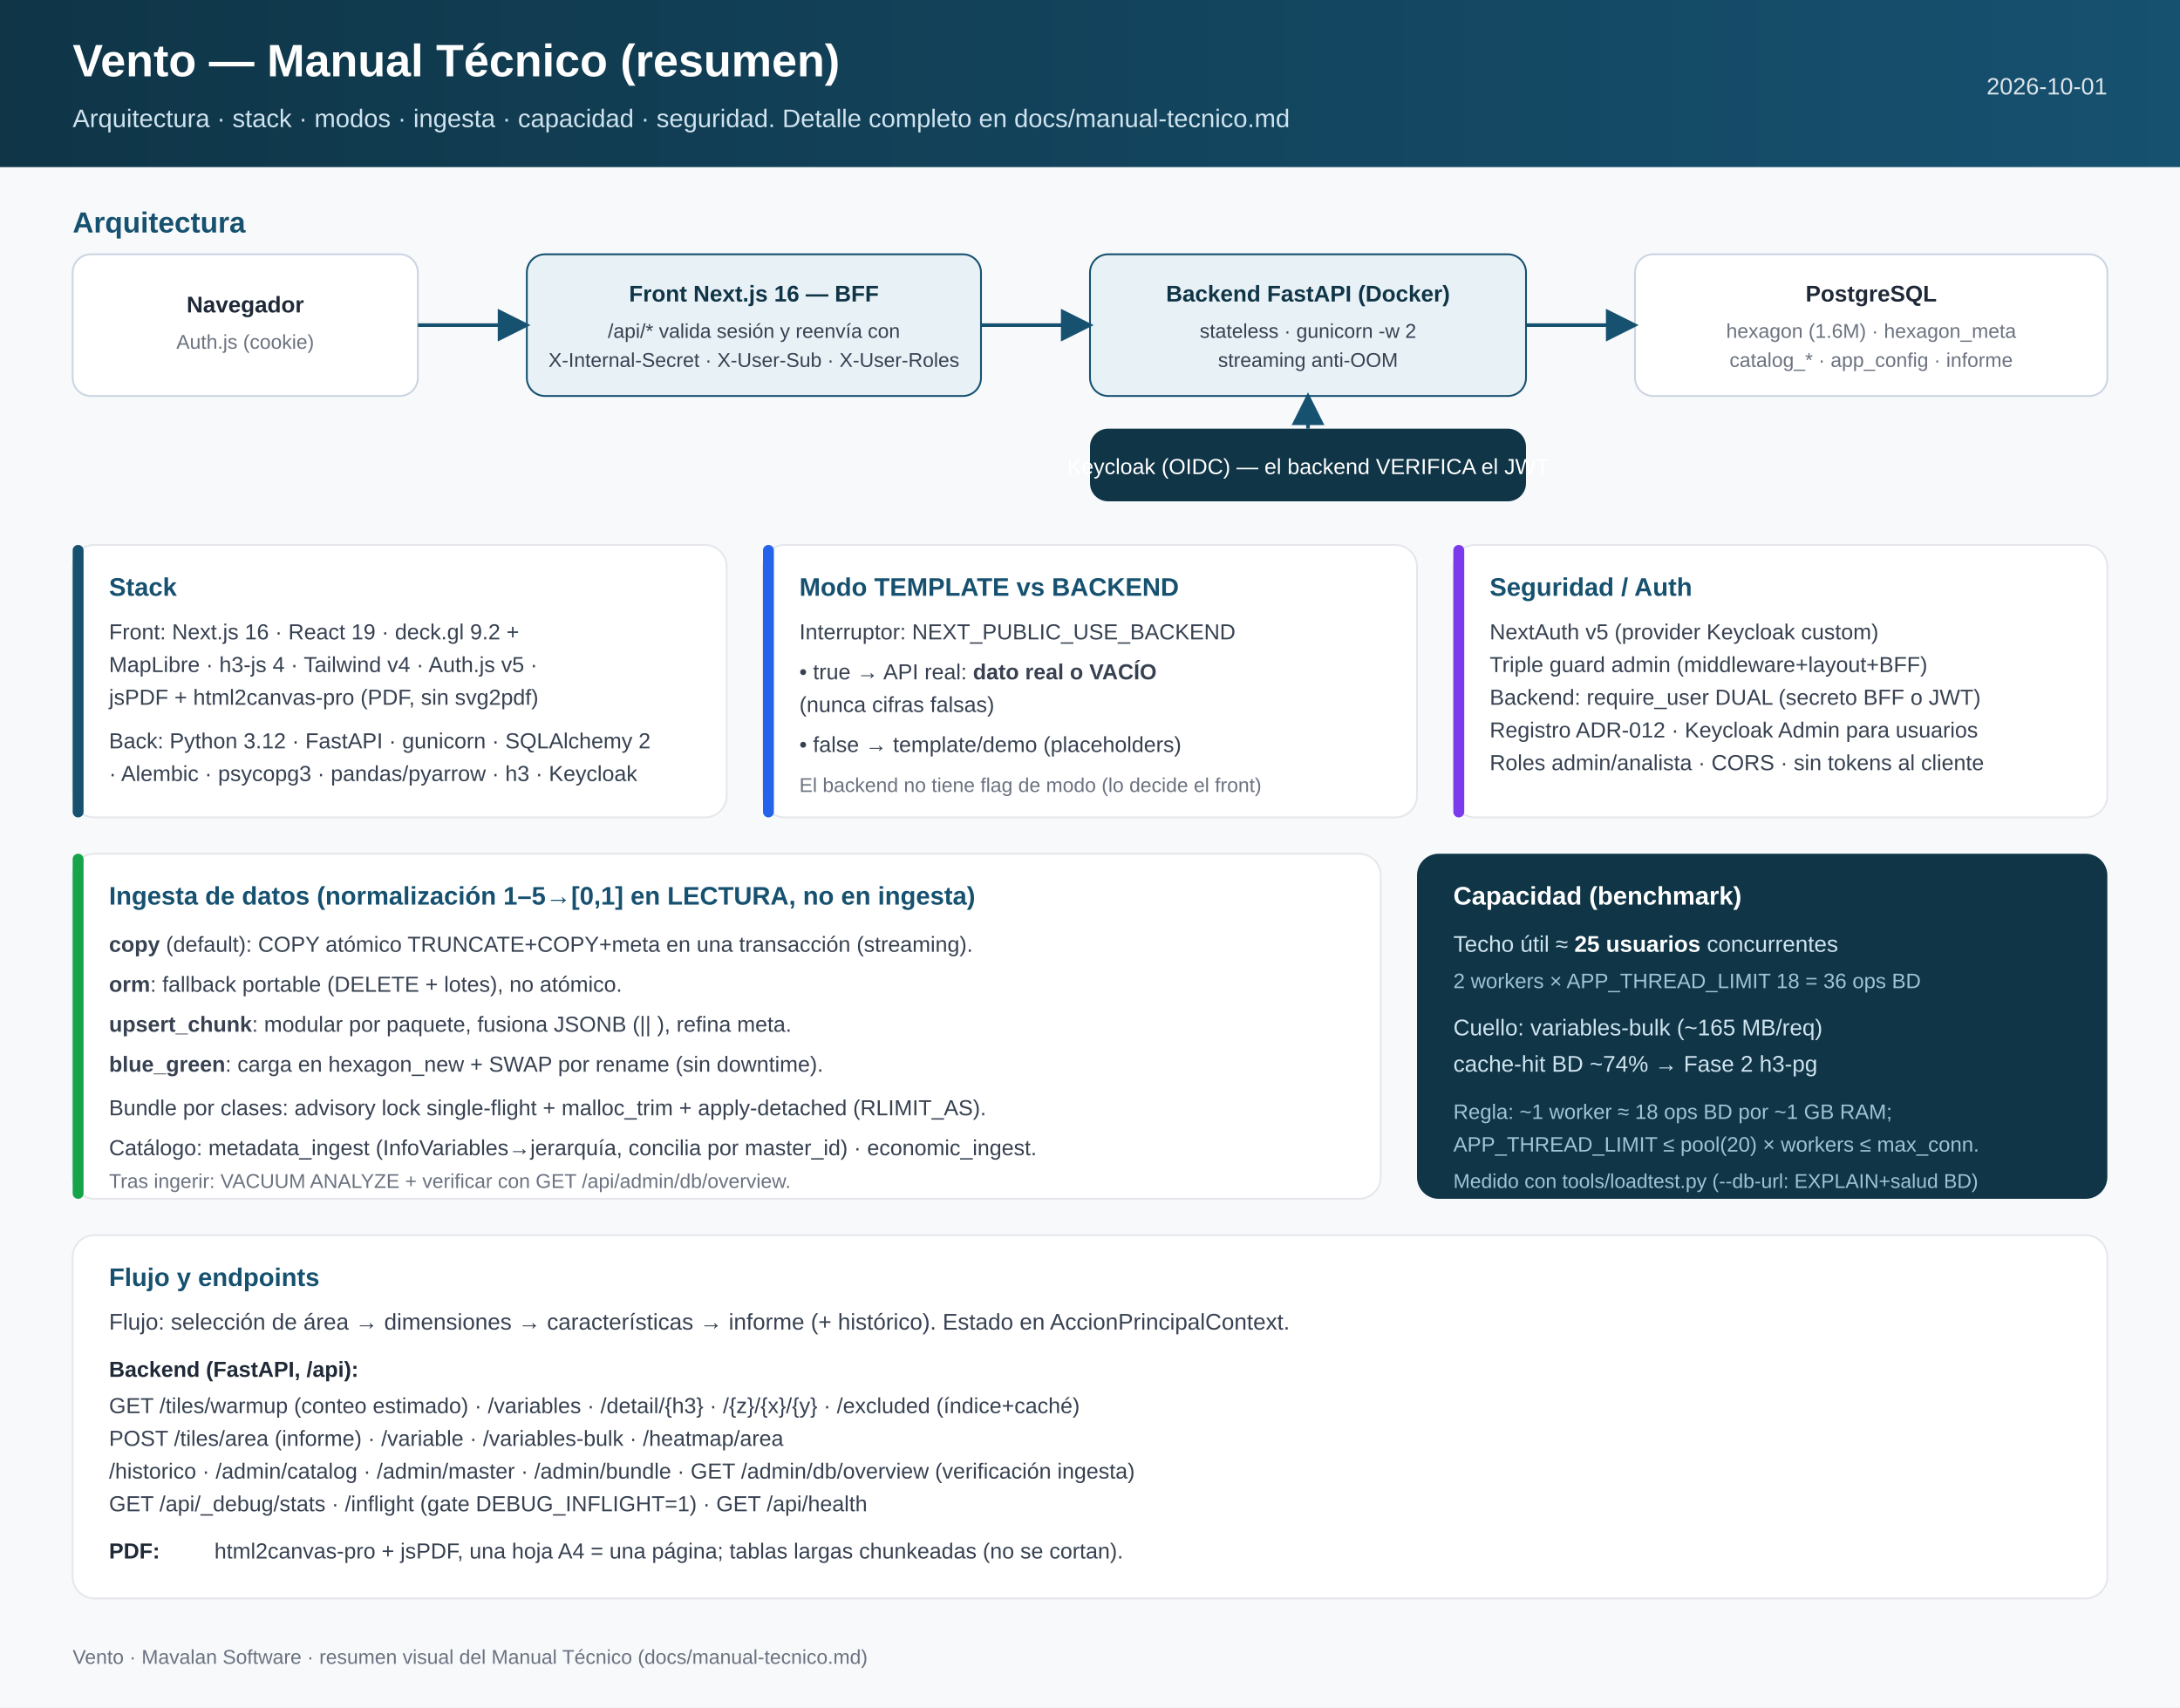
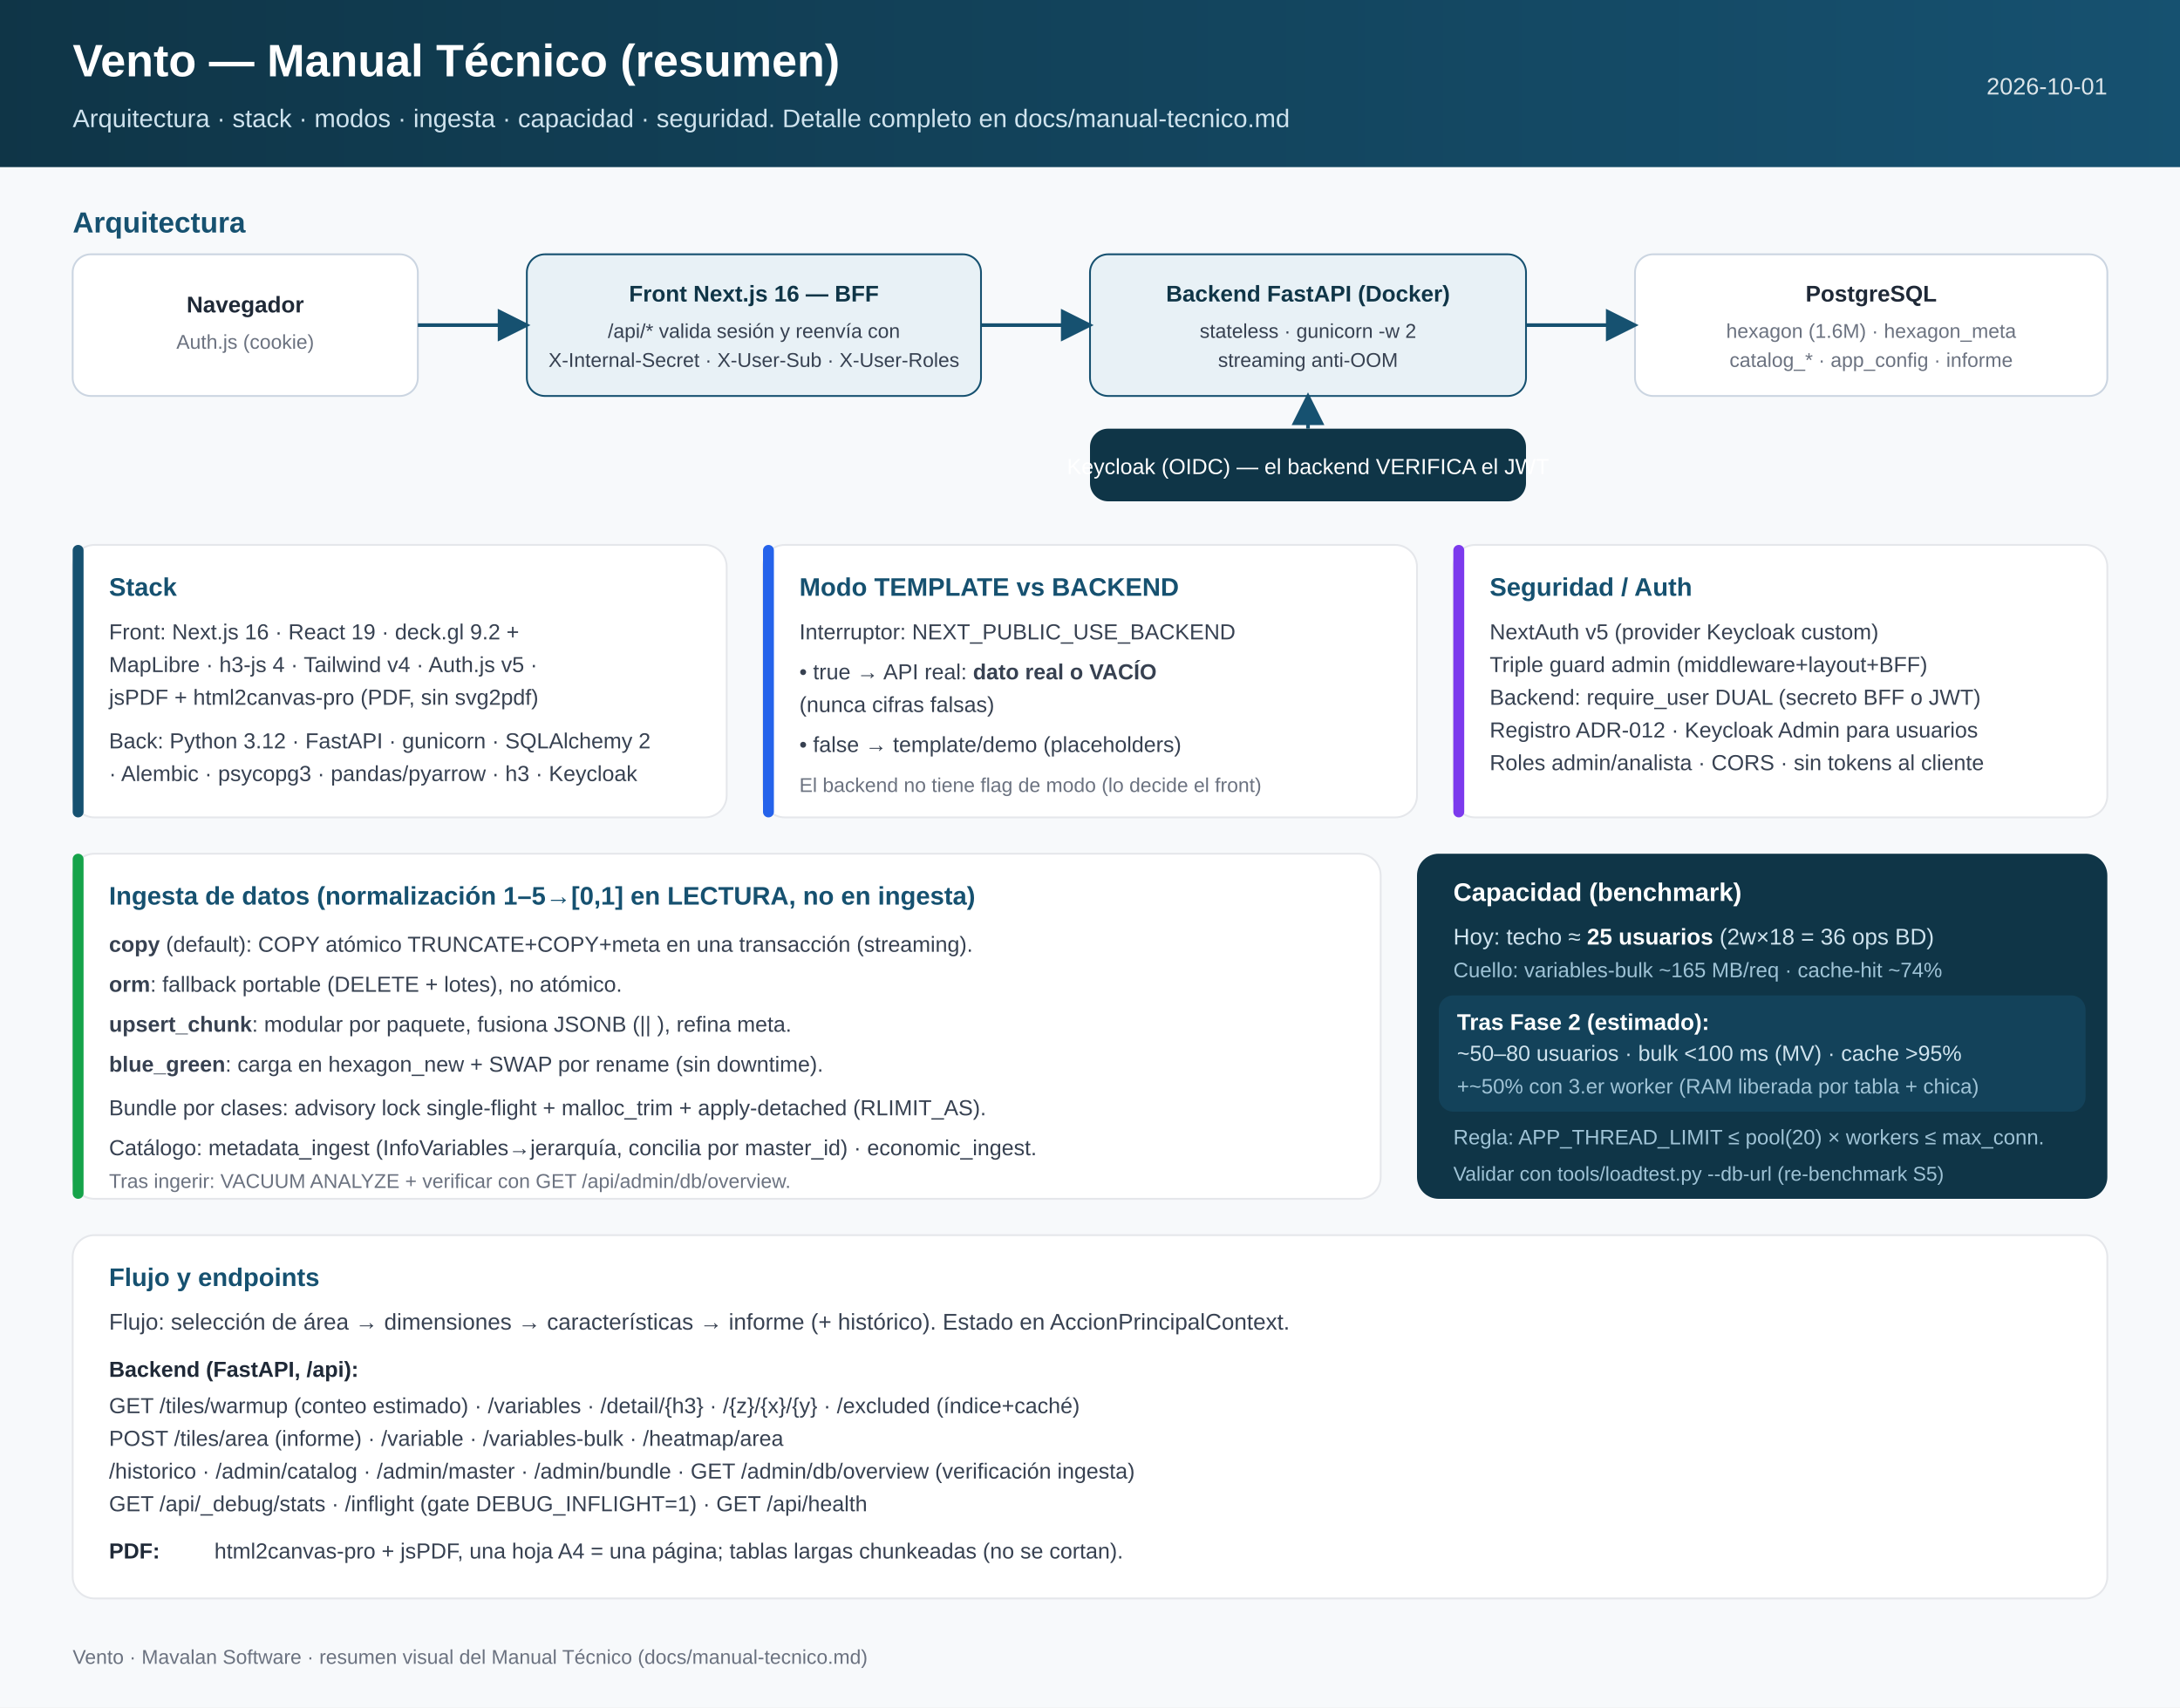
<svg xmlns="http://www.w3.org/2000/svg" width="1200" height="940" viewBox="0 0 1200 940" font-family="Segoe UI, Arial, sans-serif">
  <defs>
    <linearGradient id="hdr" x1="0" y1="0" x2="1" y2="0">
      <stop offset="0" stop-color="#0f3547" />
      <stop offset="1" stop-color="#165170" />
    </linearGradient>
    <marker id="ar" markerWidth="9" markerHeight="9" refX="7" refY="4.5" orient="auto">
      <path d="M0,0 L9,4.5 L0,9 z" fill="#165170" />
    </marker>
  </defs>
  <rect width="1200" height="940" fill="#f7f9fb" />
  <rect width="1200" height="92" fill="url(#hdr)" />
  <text x="40" y="42" fill="#fff" font-size="25" font-weight="800">Vento — Manual Técnico (resumen)</text>
  <text x="40" y="70" fill="#cfe3ee" font-size="14">Arquitectura · stack · modos · ingesta · capacidad · seguridad. Detalle completo en docs/manual-tecnico.md</text>
  <text x="1160" y="52" fill="#fff" font-size="13" text-anchor="end" opacity="0.85">2026-10-01</text>
  <text x="40" y="128" fill="#165170" font-size="16" font-weight="800">Arquitectura</text>
  <g font-size="12.5">
    <rect x="40" y="140" width="190" height="78" rx="10" fill="#fff" stroke="#cbd5e1" />
    <text x="135" y="172" text-anchor="middle" fill="#1f2937" font-weight="700">Navegador</text>
    <text x="135" y="192" text-anchor="middle" fill="#6b7280" font-size="11">Auth.js (cookie)</text>
    <rect x="290" y="140" width="250" height="78" rx="10" fill="#e8f1f6" stroke="#165170" />
    <text x="415" y="166" text-anchor="middle" fill="#0f3547" font-weight="700">Front Next.js 16 — BFF</text>
    <text x="415" y="186" text-anchor="middle" fill="#374151" font-size="11">/api/* valida sesión y reenvía con</text>
    <text x="415" y="202" text-anchor="middle" fill="#374151" font-size="11">X-Internal-Secret · X-User-Sub · X-User-Roles</text>
    <rect x="600" y="140" width="240" height="78" rx="10" fill="#e8f1f6" stroke="#165170" />
    <text x="720" y="166" text-anchor="middle" fill="#0f3547" font-weight="700">Backend FastAPI (Docker)</text>
    <text x="720" y="186" text-anchor="middle" fill="#374151" font-size="11">stateless · gunicorn -w 2</text>
    <text x="720" y="202" text-anchor="middle" fill="#374151" font-size="11">streaming anti-OOM</text>
    <rect x="900" y="140" width="260" height="78" rx="10" fill="#fff" stroke="#cbd5e1" />
    <text x="1030" y="166" text-anchor="middle" fill="#1f2937" font-weight="700">PostgreSQL</text>
    <text x="1030" y="186" text-anchor="middle" fill="#6b7280" font-size="11">hexagon (1.6M) · hexagon_meta</text>
    <text x="1030" y="202" text-anchor="middle" fill="#6b7280" font-size="11">catalog_* · app_config · informe</text>
    <line x1="230" y1="179" x2="288" y2="179" stroke="#165170" stroke-width="2" marker-end="url(#ar)" />
    <line x1="540" y1="179" x2="598" y2="179" stroke="#165170" stroke-width="2" marker-end="url(#ar)" />
    <line x1="840" y1="179" x2="898" y2="179" stroke="#165170" stroke-width="2" marker-end="url(#ar)" />
    <rect x="600" y="236" width="240" height="40" rx="10" fill="#0f3547" />
    <text x="720" y="261" text-anchor="middle" fill="#fff" font-size="12">Keycloak (OIDC) — el backend VERIFICA el JWT</text>
    <line x1="720" y1="236" x2="720" y2="220" stroke="#165170" stroke-width="2" marker-end="url(#ar)" />
  </g>
  <g transform="translate(40,300)">
    <rect width="360" height="150" rx="12" fill="#fff" stroke="#e5e7eb" />
    <rect width="6" height="150" fill="#165170" rx="3" />
    <text x="20" y="28" fill="#165170" font-size="14" font-weight="700">Stack</text>
    <text x="20" y="52" fill="#374151" font-size="12">Front: Next.js 16 · React 19 · deck.gl 9.2 +</text>
    <text x="20" y="70" fill="#374151" font-size="12">MapLibre · h3-js 4 · Tailwind v4 · Auth.js v5 ·</text>
    <text x="20" y="88" fill="#374151" font-size="12">jsPDF + html2canvas-pro (PDF, sin svg2pdf)</text>
    <text x="20" y="112" fill="#374151" font-size="12">Back: Python 3.12 · FastAPI · gunicorn · SQLAlchemy 2</text>
    <text x="20" y="130" fill="#374151" font-size="12">· Alembic · psycopg3 · pandas/pyarrow · h3 · Keycloak</text>
  </g>
  <g transform="translate(420,300)">
    <rect width="360" height="150" rx="12" fill="#fff" stroke="#e5e7eb" />
    <rect width="6" height="150" fill="#2563eb" rx="3" />
    <text x="20" y="28" fill="#165170" font-size="14" font-weight="700">Modo TEMPLATE vs BACKEND</text>
    <text x="20" y="52" fill="#374151" font-size="12">Interruptor: NEXT_PUBLIC_USE_BACKEND</text>
    <text x="20" y="74" fill="#374151" font-size="12">• true → API real: <tspan font-weight="700">dato real o VACÍO</tspan>
    </text>
    <text x="20" y="92" fill="#374151" font-size="12">  (nunca cifras falsas)</text>
    <text x="20" y="114" fill="#374151" font-size="12">• false → template/demo (placeholders)</text>
    <text x="20" y="136" fill="#6b7280" font-size="11">El backend no tiene flag de modo (lo decide el front)</text>
  </g>
  <g transform="translate(800,300)">
    <rect width="360" height="150" rx="12" fill="#fff" stroke="#e5e7eb" />
    <rect width="6" height="150" fill="#7c3aed" rx="3" />
    <text x="20" y="28" fill="#165170" font-size="14" font-weight="700">Seguridad / Auth</text>
    <text x="20" y="52" fill="#374151" font-size="12">NextAuth v5 (provider Keycloak custom)</text>
    <text x="20" y="70" fill="#374151" font-size="12">Triple guard admin (middleware+layout+BFF)</text>
    <text x="20" y="88" fill="#374151" font-size="12">Backend: require_user DUAL (secreto BFF o JWT)</text>
    <text x="20" y="106" fill="#374151" font-size="12">Registro ADR-012 · Keycloak Admin para usuarios</text>
    <text x="20" y="124" fill="#374151" font-size="12">Roles admin/analista · CORS · sin tokens al cliente</text>
  </g>
  <g transform="translate(40,470)">
    <rect width="720" height="190" rx="12" fill="#fff" stroke="#e5e7eb" />
    <rect width="6" height="190" fill="#16a34a" rx="3" />
    <text x="20" y="28" fill="#165170" font-size="14" font-weight="700">Ingesta de datos (normalización 1–5→[0,1] en LECTURA, no en ingesta)</text>
    <text x="20" y="54" fill="#374151" font-size="12">
      <tspan font-weight="700">copy</tspan> (default): COPY atómico TRUNCATE+COPY+meta en una transacción (streaming).</text>
    <text x="20" y="76" fill="#374151" font-size="12">
      <tspan font-weight="700">orm</tspan>: fallback portable (DELETE + lotes), no atómico.</text>
    <text x="20" y="98" fill="#374151" font-size="12">
      <tspan font-weight="700">upsert_chunk</tspan>: modular por paquete, fusiona JSONB (|| ), refina meta.</text>
    <text x="20" y="120" fill="#374151" font-size="12">
      <tspan font-weight="700">blue_green</tspan>: carga en hexagon_new + SWAP por rename (sin downtime).</text>
    <text x="20" y="144" fill="#374151" font-size="12">Bundle por clases: advisory lock single-flight + malloc_trim + apply-detached (RLIMIT_AS).</text>
    <text x="20" y="166" fill="#374151" font-size="12">Catálogo: metadata_ingest (InfoVariables→jerarquía, concilia por master_id) · economic_ingest.</text>
    <text x="20" y="184" fill="#6b7280" font-size="11">Tras ingerir: VACUUM ANALYZE + verificar con GET /api/admin/db/overview.</text>
  </g>
  <g transform="translate(780,470)">
    <rect width="380" height="190" rx="12" fill="#0f3547" />
-     <text x="20" y="28" fill="#fff" font-size="14" font-weight="700">Capacidad (benchmark)</text>
-     <text x="20" y="54" fill="#cfe3ee" font-size="12.5">Techo útil ≈ <tspan font-weight="800" fill="#fff">25 usuarios</tspan> concurrentes</text>
-     <text x="20" y="74" fill="#9fc3d6" font-size="11.5">2 workers × APP_THREAD_LIMIT 18 = 36 ops BD</text>
-     <text x="20" y="100" fill="#cfe3ee" font-size="12.5">Cuello: variables-bulk (~165 MB/req)</text>
-     <text x="20" y="120" fill="#cfe3ee" font-size="12.5">cache-hit BD ~74% → Fase 2 h3-pg</text>
-     <text x="20" y="146" fill="#9fc3d6" font-size="11.5">Regla: ~1 worker ≈ 18 ops BD por ~1 GB RAM;</text>
-     <text x="20" y="164" fill="#9fc3d6" font-size="11.5">APP_THREAD_LIMIT ≤ pool(20) × workers ≤ max_conn.</text>
-     <text x="20" y="184" fill="#9fc3d6" font-size="11">Medido con tools/loadtest.py (--db-url: EXPLAIN+salud BD)</text>
+     <text x="20" y="26" fill="#fff" font-size="14" font-weight="700">Capacidad (benchmark)</text>
+     <text x="20" y="50" fill="#cfe3ee" font-size="12.5">Hoy: techo ≈ <tspan font-weight="800" fill="#fff">25 usuarios</tspan> (2w×18 = 36 ops BD)</text>
+     <text x="20" y="68" fill="#9fc3d6" font-size="11.5">Cuello: variables-bulk ~165 MB/req · cache-hit ~74%</text>
+     <rect x="12" y="78" width="356" height="64" rx="8" fill="#13425a" />
+     <text x="22" y="97" fill="#fff" font-size="12.5" font-weight="800">Tras Fase 2 (estimado):</text>
+     <text x="22" y="114" fill="#cfe3ee" font-size="12">~50–80 usuarios · bulk &lt;100 ms (MV) · cache &gt;95%</text>
+     <text x="22" y="132" fill="#9fc3d6" font-size="11.5">+~50% con 3.er worker (RAM liberada por tabla + chica)</text>
+     <text x="20" y="160" fill="#9fc3d6" font-size="11.5">Regla: APP_THREAD_LIMIT ≤ pool(20) × workers ≤ max_conn.</text>
+     <text x="20" y="180" fill="#9fc3d6" font-size="11">Validar con tools/loadtest.py --db-url (re-benchmark S5)</text>
  </g>
  <g transform="translate(40,680)">
    <rect width="1120" height="200" rx="12" fill="#fff" stroke="#e5e7eb" />
    <text x="20" y="28" fill="#165170" font-size="14" font-weight="700">Flujo y endpoints</text>
    <text x="20" y="52" fill="#374151" font-size="12.5">Flujo: selección de área → dimensiones → características → informe (+ histórico). Estado en AccionPrincipalContext.</text>
    <text x="20" y="78" fill="#1f2937" font-size="12" font-weight="700">Backend (FastAPI, /api):</text>
    <text x="20" y="98" fill="#374151" font-size="12">GET /tiles/warmup (conteo estimado) · /variables · /detail/{h3} · /{z}/{x}/{y} · /excluded (índice+caché)</text>
    <text x="20" y="116" fill="#374151" font-size="12">POST /tiles/area (informe) · /variable · /variables-bulk · /heatmap/area</text>
    <text x="20" y="134" fill="#374151" font-size="12">/historico · /admin/catalog · /admin/master · /admin/bundle · GET /admin/db/overview (verificación ingesta)</text>
    <text x="20" y="152" fill="#374151" font-size="12">GET /api/_debug/stats · /inflight (gate DEBUG_INFLIGHT=1) · GET /api/health</text>
    <text x="20" y="178" fill="#1f2937" font-size="12" font-weight="700">PDF:</text>
    <text x="78" y="178" fill="#374151" font-size="12">html2canvas-pro + jsPDF, una hoja A4 = una página; tablas largas chunkeadas (no se cortan).</text>
  </g>
  <text x="40" y="916" fill="#6b7280" font-size="11">Vento · Mavalan Software · resumen visual del Manual Técnico (docs/manual-tecnico.md)</text>
</svg>
